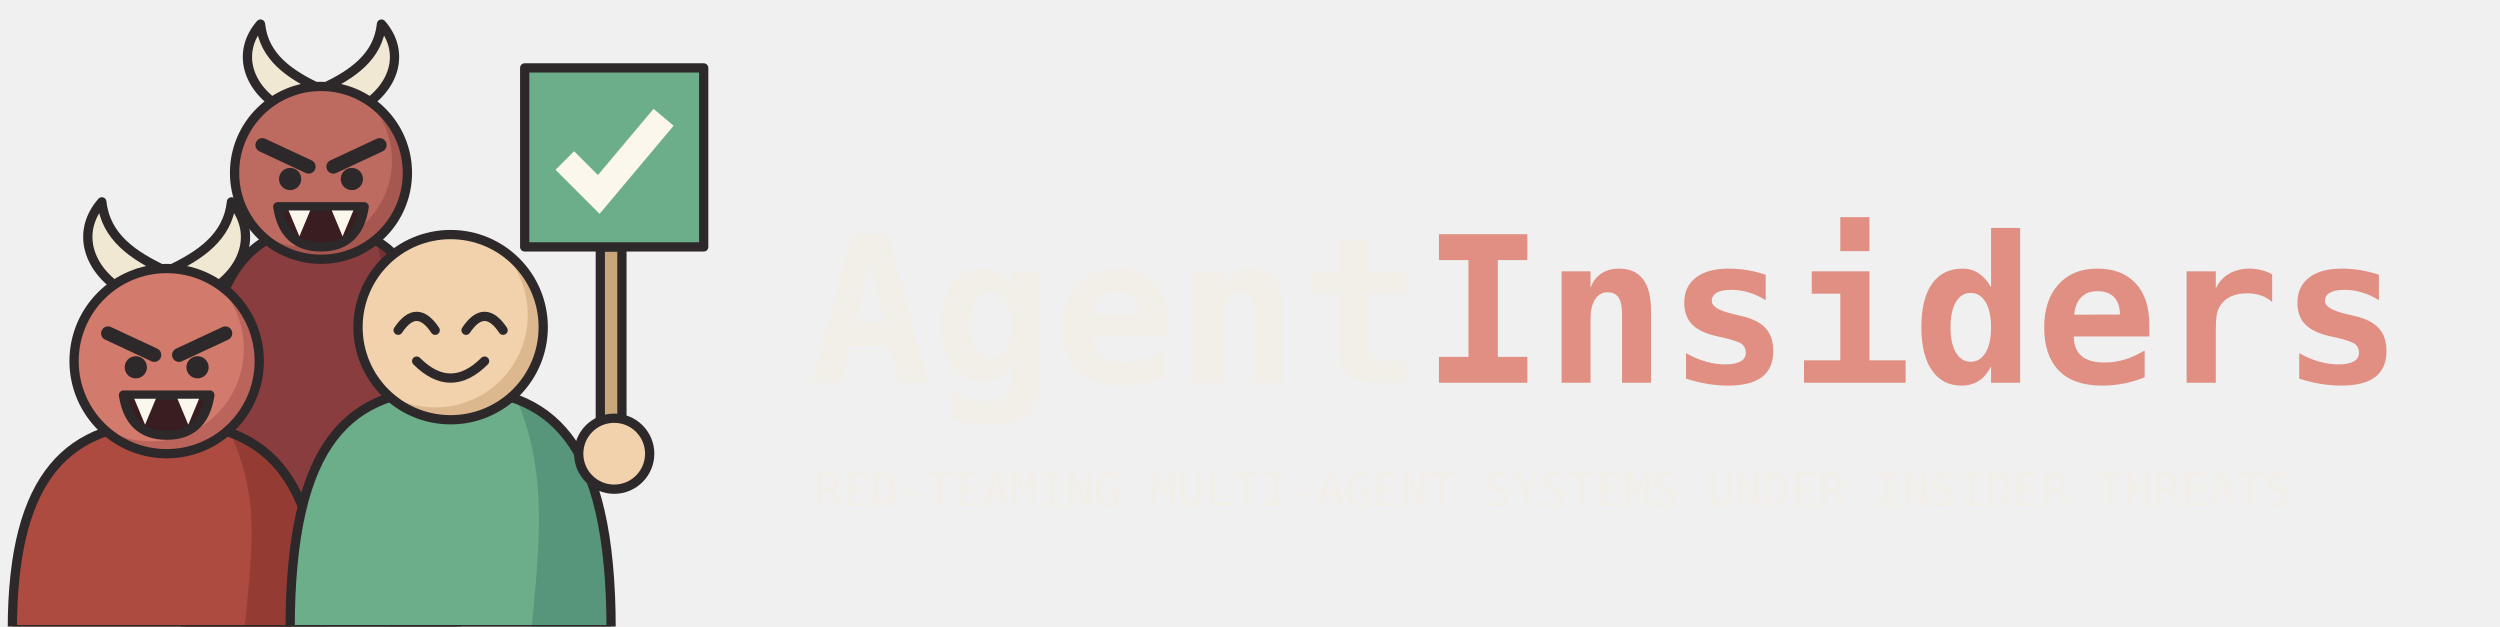
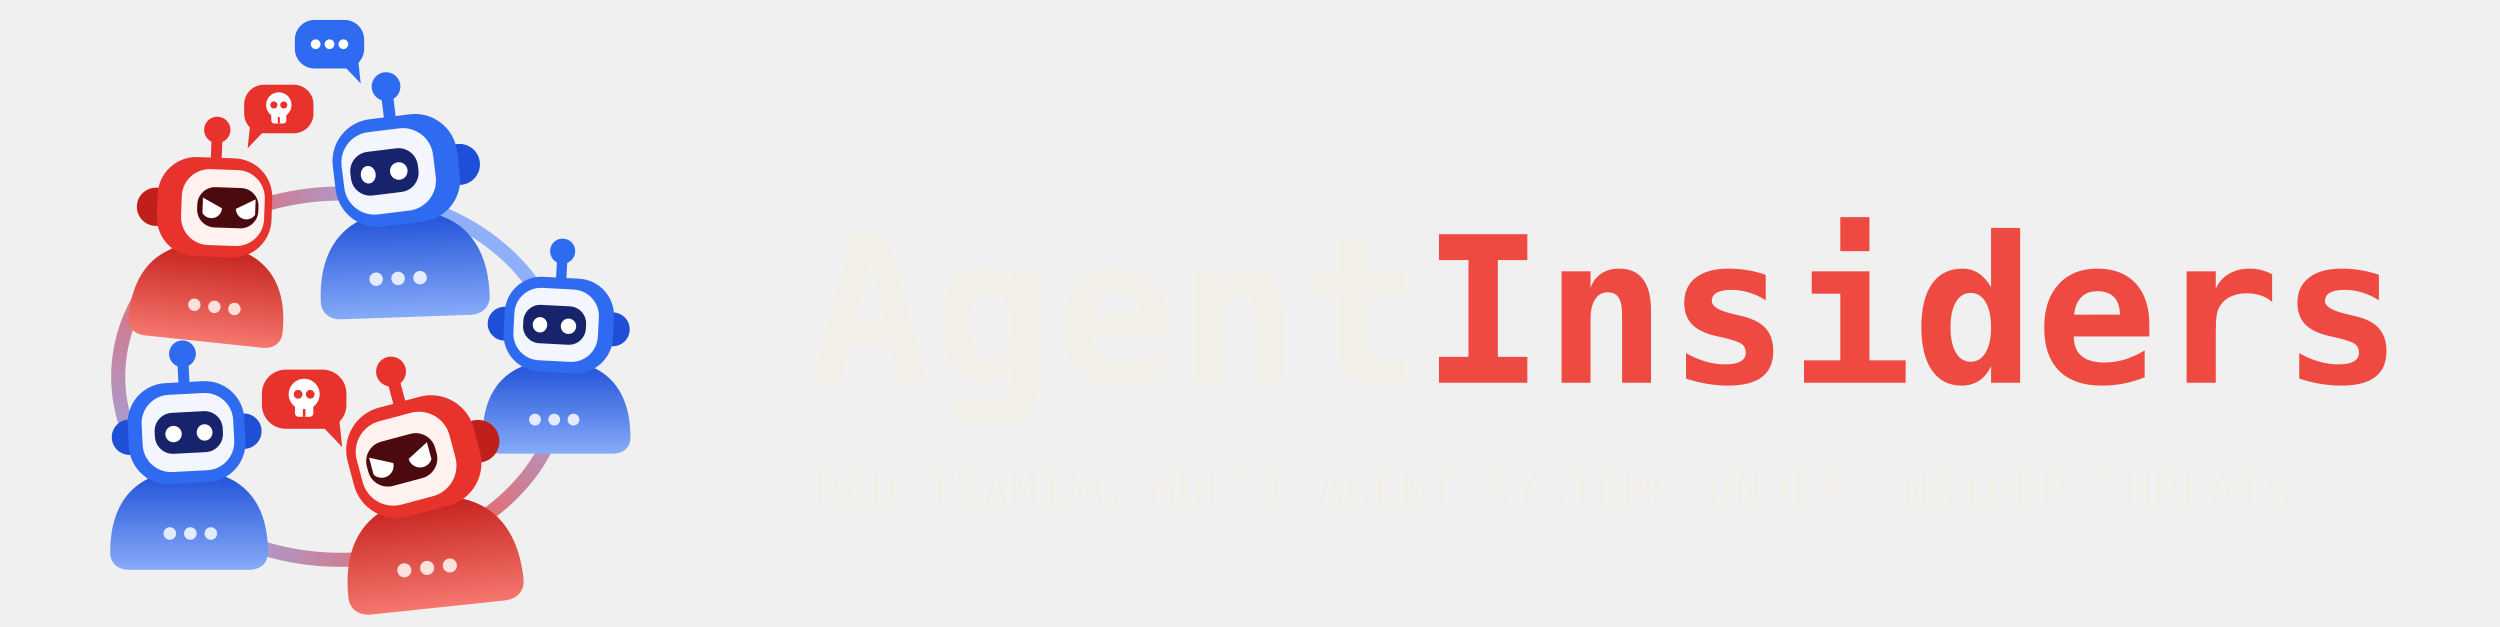
<svg xmlns="http://www.w3.org/2000/svg" viewBox="0 0 810 203" role="img" aria-label="AgentInsiders">
-   <svg x="0" y="0" width="232" height="203" viewBox="44 10 232 203">
-     <g stroke="#2D2829" stroke-width="3" stroke-linejoin="round" stroke-linecap="round">
-       <g id="layer-3-insider">
-         <path d="M135.7,45.3 C123.9,38.6 120.6,26.8 128.4,17.8 C129.5,28.5 137.9,34.1 147.4,38.6 Z" fill="#F1E8D4" />
-         <path d="M160.3,45.3 C172.1,38.6 175.4,26.8 167.6,17.8 C166.5,28.5 158.1,34.1 148.6,38.6 Z" fill="#F1E8D4" />
-         <clipPath id="b3d">
-           <path d="M104,214 C104,100 120.7,84 148,84 C175.3,84 192,100 192,214 Z" />
-         </clipPath>
-         <path d="M104,214 C104,100 120.7,84 148,84 C175.3,84 192,100 192,214 Z" fill="#8A3D3E" stroke="none" />
-         <path d="M163.0,80 C175.3,106 172.6,184 170.0,216 L196,216 L196,80 Z" fill="#743233" stroke="none" clip-path="url(#b3d)" />
-         <path d="M104,214 C104,100 120.7,84 148,84 C175.3,84 192,100 192,214 Z" fill="none" />
-         <clipPath id="h3d">
-           <circle cx="148" cy="66" r="28" />
-         </clipPath>
-         <circle cx="148" cy="66" r="28" fill="#A6574F" stroke="none" />
-         <circle cx="143" cy="62" r="28" fill="#BD6A60" stroke="none" clip-path="url(#h3d)" />
-         <circle cx="148" cy="66" r="28" fill="none" />
-         <circle cx="138" cy="68" r="3.6" fill="#2D2829" stroke="none" />
-         <path d="M129,57 L144,64" fill="none" stroke-width="4.5" />
-         <circle cx="158" cy="68" r="3.6" fill="#2D2829" stroke="none" />
-         <path d="M167,57 L152,64" fill="none" stroke-width="4.5" />
-         <path d="M134,77 H162 Q160,90 148,90 Q136,90 134,77 Z" fill="#3A1D20" />
-         <path d="M137.5,78.2 h7 l-3.5,8.4 Z M151.5,78.2 h7 l-3.5,8.4 Z" fill="#FBF7EC" stroke="none" />
+   <svg x="0" y="2" width="240" height="199" viewBox="-178 -263 398 436">
+     <defs>
+       <linearGradient id="gb" x1="0" y1="0" x2="0" y2="1">
+         <stop offset="0" stop-color="#1E4FD6" />
+         <stop offset="1" stop-color="#86ABF9" />
+       </linearGradient>
+       <linearGradient id="gr" x1="0" y1="0" x2="0" y2="1">
+         <stop offset="0" stop-color="#C4201C" />
+         <stop offset="1" stop-color="#F5776E" />
+       </linearGradient>
+       <linearGradient id="a0" gradientUnits="userSpaceOnUse" x1="46.2" y1="-124.3" x2="157.1" y2="-13.6">
+         <stop offset="0" stop-color="#8FB0F8" />
+         <stop offset="1" stop-color="#8FB0F8" />
+       </linearGradient>
+       <linearGradient id="a1" gradientUnits="userSpaceOnUse" x1="157.1" y1="-13.6" x2="79.0" y2="112.6">
+         <stop offset="0" stop-color="#8FB0F8" />
+         <stop offset="1" stop-color="#F2625A" />
+       </linearGradient>
+       <linearGradient id="a2" gradientUnits="userSpaceOnUse" x1="79.0" y1="112.6" x2="-113.7" y2="90.3">
+         <stop offset="0" stop-color="#F2625A" />
+         <stop offset="1" stop-color="#8FB0F8" />
+       </linearGradient>
+       <linearGradient id="a3" gradientUnits="userSpaceOnUse" x1="-113.7" y1="90.3" x2="-97.3" y2="-102.4">
+         <stop offset="0" stop-color="#8FB0F8" />
+         <stop offset="1" stop-color="#F2625A" />
+       </linearGradient>
+       <linearGradient id="a4" gradientUnits="userSpaceOnUse" x1="-97.3" y1="-102.4" x2="46.2" y2="-124.3">
+         <stop offset="0" stop-color="#F2625A" />
+         <stop offset="1" stop-color="#8FB0F8" />
+       </linearGradient>
+     </defs>
+     <path d="M46.2,-124.3 A158,130 0 0 1 157.1,-13.6" fill="none" stroke="url(#a0)" stroke-width="10" stroke-linecap="round" />
+     <path d="M157.1,-13.6 A158,130 0 0 1 79.0,112.6" fill="none" stroke="url(#a1)" stroke-width="10" stroke-linecap="round" />
+     <path d="M79.0,112.6 A158,130 0 0 1 -113.7,90.3" fill="none" stroke="url(#a2)" stroke-width="10" stroke-linecap="round" />
+     <path d="M-113.7,90.3 A158,130 0 0 1 -97.3,-102.4" fill="none" stroke="url(#a3)" stroke-width="10" stroke-linecap="round" />
+     <path d="M-97.3,-102.4 A158,130 0 0 1 46.2,-124.3" fill="none" stroke="url(#a4)" stroke-width="10" stroke-linecap="round" />
+     <g transform="translate(46.2,-120.3) scale(1.2) rotate(-2 0 65)">
+       <path d="M-50,54 C-50,20 -32,2 0,2 C32,2 50,20 50,54 C50,61 45,65 38,65 L-38,65 C-45,65 -50,61 -50,54 Z" fill="url(#gb)" />
+       <circle cx="-16.8" cy="42" r="4" fill="#E3ECFF" />
+       <circle cx="-3.8" cy="42" r="4" fill="#E3ECFF" />
+       <circle cx="9.2" cy="42" r="4" fill="#E3ECFF" />
+       <g transform="rotate(-5 0 8)">
+         <rect x="-3.5" y="-68" width="7" height="18" fill="#2F6BF0" />
+         <circle cx="0" cy="-72" r="8.5" fill="#2F6BF0" />
+         <circle cx="37.5" cy="-21" r="12.125" fill="#1E4FD6" />
+         <rect x="-37" y="-54" width="74" height="64" rx="25" fill="#2F6BF0" />
+         <rect x="-31.8" y="-46.5" width="54.5" height="49" rx="18" fill="#F3F6FF" />
+         <rect x="-27.2" y="-35" width="40.2" height="26" rx="11.5" fill="#17246B" />
+         <ellipse cx="-16.8" cy="-21.5" rx="4.4" ry="5.2" fill="#FFFFFF" />
+         <ellipse cx="1.4" cy="-21.5" rx="5.2" ry="5.2" fill="#FFFFFF" />
      </g>
-       <g id="layer-2-insider">
-         <path d="M84.8,104.8 C72.2,97.6 68.6,85.0 77.0,75.4 C78.2,86.8 87.2,92.8 97.4,97.6 Z" fill="#F1E8D4" />
-         <path d="M111.2,104.8 C123.8,97.6 127.4,85.0 119.0,75.4 C117.8,86.8 108.8,92.8 98.6,97.6 Z" fill="#F1E8D4" />
-         <clipPath id="b2d">
-           <path d="M48,214 C48,163 67.0,147 98,147 C129.0,147 148,163 148,214 Z" />
-         </clipPath>
-         <path d="M48,214 C48,163 67.0,147 98,147 C129.0,147 148,163 148,214 Z" fill="#AD4B41" stroke="none" />
-         <path d="M115.0,143 C129.0,169 126.0,184 123.0,216 L152,216 L152,143 Z" fill="#943C34" stroke="none" clip-path="url(#b2d)" />
-         <path d="M48,214 C48,163 67.0,147 98,147 C129.0,147 148,163 148,214 Z" fill="none" />
-         <clipPath id="h2d">
-           <circle cx="98" cy="127" r="30" />
-         </clipPath>
-         <circle cx="98" cy="127" r="30" fill="#BA645B" stroke="none" />
-         <circle cx="93" cy="123" r="30" fill="#D27A6B" stroke="none" clip-path="url(#h2d)" />
-         <circle cx="98" cy="127" r="30" fill="none" />
-         <circle cx="88" cy="129" r="3.6" fill="#2D2829" stroke="none" />
-         <path d="M79,118 L94,125" fill="none" stroke-width="4.5" />
-         <circle cx="108" cy="129" r="3.6" fill="#2D2829" stroke="none" />
-         <path d="M117,118 L102,125" fill="none" stroke-width="4.5" />
-         <path d="M84,138 H112 Q110,151 98,151 Q86,151 84,138 Z" fill="#3A1D20" />
-         <path d="M87.5,139.2 h7 l-3.5,8.4 Z M101.5,139.2 h7 l-3.5,8.4 Z" fill="#FBF7EC" stroke="none" />
+     </g>
+     <g transform="translate(-97.3,-96.4) scale(1.1) rotate(6 0 65)">
+       <path d="M-50,54 C-50,20 -32,2 0,2 C32,2 50,20 50,54 C50,61 45,65 38,65 L-38,65 C-45,65 -50,61 -50,54 Z" fill="url(#gr)" />
+       <circle cx="-8.5" cy="42" r="4" fill="#FFE1DC" />
+       <circle cx="4.5" cy="42" r="4" fill="#FFE1DC" />
+       <circle cx="17.5" cy="42" r="4" fill="#FFE1DC" />
+       <g transform="rotate(-4 0 8)">
+         <rect x="-3.5" y="-68" width="7" height="18" fill="#E8322C" />
+         <circle cx="0" cy="-72" r="8.5" fill="#E8322C" />
+         <circle cx="-37.8" cy="-21" r="12.35" fill="#C0201C" />
+         <rect x="-37" y="-54" width="74" height="64" rx="25" fill="#E8322C" />
+         <rect x="-21.4" y="-46.5" width="53.6" height="49" rx="18" fill="#FFF2EF" />
+         <rect x="-11.2" y="-35" width="39.5" height="26" rx="11.5" fill="#4A0A0E" />
+         <g transform="translate(9.3,0)">
+           <path d="M-17,-28 L-4.5,-21.5 A6.8,6.8 0 0 1 -17,-18 Z M17,-28 L4.5,-21.5 A6.8,6.8 0 0 0 17,-18 Z" fill="#FFFFFF" />
+         </g>
      </g>
-       <g id="layer-1-benign">
-         <clipPath id="b1d">
-           <path d="M138,214 C138,152 157.8,136 190,136 C222.2,136 242,152 242,214 Z" />
-         </clipPath>
-         <path d="M138,214 C138,152 157.8,136 190,136 C222.2,136 242,152 242,214 Z" fill="#6DAE8A" stroke="none" />
-         <path d="M207.7,132 C222.2,158 219.1,184 216.0,216 L246,216 L246,132 Z" fill="#57967A" stroke="none" clip-path="url(#b1d)" />
-         <path d="M138,214 C138,152 157.8,136 190,136 C222.2,136 242,152 242,214 Z" fill="none" />
-         <clipPath id="h1d">
-           <circle cx="190" cy="116" r="30" />
-         </clipPath>
-         <circle cx="190" cy="116" r="30" fill="#DDB88F" stroke="none" />
-         <circle cx="185" cy="112" r="30" fill="#F1D2AD" stroke="none" clip-path="url(#h1d)" />
-         <circle cx="190" cy="116" r="30" fill="none" />
-         <path d="M173,117 q6,-9 12,0 M195,117 q6,-9 12,0" fill="none" />
-         <path d="M179,127 q11,11 22,0" fill="none" />
-         <rect x="238.5" y="90" width="7" height="70" fill="#C9A77A" />
-         <rect x="214" y="32" width="58" height="58" fill="#6DAE8A" />
-         <path d="M227,62 l11,11 l21,-25" fill="none" stroke="#FBF7EC" stroke-width="8.5" stroke-linejoin="miter" stroke-linecap="butt" />
-         <circle cx="243" cy="157" r="11.5" fill="#F1D2AD" />
+     </g>
+     <g transform="translate(153.1,-13.6) scale(1.05) rotate(0 0 65)">
+       <path d="M-50,54 C-50,20 -32,2 0,2 C32,2 50,20 50,54 C50,61 45,65 38,65 L-38,65 C-45,65 -50,61 -50,54 Z" fill="url(#gb)" />
+       <circle cx="-14.5" cy="42" r="4" fill="#E3ECFF" />
+       <circle cx="-1.5" cy="42" r="4" fill="#E3ECFF" />
+       <circle cx="11.5" cy="42" r="4" fill="#E3ECFF" />
+       <g transform="rotate(3 0 8)">
+         <rect x="-3.5" y="-68" width="7" height="18" fill="#2F6BF0" />
+         <circle cx="0" cy="-72" r="8.5" fill="#2F6BF0" />
+         <circle cx="-36.6" cy="-21" r="11.45" fill="#1E4FD6" />
+         <circle cx="36.6" cy="-21" r="11.45" fill="#1E4FD6" />
+         <rect x="-37" y="-54" width="74" height="64" rx="25" fill="#2F6BF0" />
+         <rect x="-30.4" y="-46.5" width="57.2" height="49" rx="18" fill="#F3F6FF" />
+         <rect x="-24.1" y="-35" width="42.5" height="26" rx="11.5" fill="#17246B" />
+         <ellipse cx="-12.7" cy="-21.5" rx="4.9" ry="5.2" fill="#FFFFFF" />
+         <ellipse cx="6.6" cy="-21.5" rx="5.2" ry="5.2" fill="#FFFFFF" />
+       </g>
+     </g>
+     <g transform="translate(-107.7,64.3) scale(1.12) rotate(0 0 65)">
+       <path d="M-50,54 C-50,20 -32,2 0,2 C32,2 50,20 50,54 C50,61 45,65 38,65 L-38,65 C-45,65 -50,61 -50,54 Z" fill="url(#gb)" />
+       <circle cx="-12.2" cy="42" r="4" fill="#E3ECFF" />
+       <circle cx="0.8" cy="42" r="4" fill="#E3ECFF" />
+       <circle cx="13.8" cy="42" r="4" fill="#E3ECFF" />
+       <g transform="rotate(-3 0 8)">
+         <rect x="-3.5" y="-68" width="7" height="18" fill="#2F6BF0" />
+         <circle cx="0" cy="-72" r="8.5" fill="#2F6BF0" />
+         <circle cx="-36.3" cy="-21" r="11.225" fill="#1E4FD6" />
+         <circle cx="36.3" cy="-21" r="11.225" fill="#1E4FD6" />
+         <rect x="-37" y="-54" width="74" height="64" rx="25" fill="#2F6BF0" />
+         <rect x="-28.2" y="-46.5" width="58.1" height="49" rx="18" fill="#F3F6FF" />
+         <rect x="-20.2" y="-35" width="43.2" height="26" rx="11.5" fill="#17246B" />
+         <ellipse cx="-8.3" cy="-21.5" rx="5.2" ry="5.2" fill="#FFFFFF" />
+         <ellipse cx="11.4" cy="-21.5" rx="5.0" ry="5.2" fill="#FFFFFF" />
+       </g>
+     </g>
+     <g transform="translate(69.0,82.6) scale(1.25) rotate(-6 0 65)">
+       <path d="M-50,54 C-50,20 -32,2 0,2 C32,2 50,20 50,54 C50,61 45,65 38,65 L-38,65 C-45,65 -50,61 -50,54 Z" fill="url(#gr)" />
+       <circle cx="-16.8" cy="42" r="4" fill="#FFE1DC" />
+       <circle cx="-3.8" cy="42" r="4" fill="#FFE1DC" />
+       <circle cx="9.2" cy="42" r="4" fill="#FFE1DC" />
+       <g transform="rotate(-9 0 8)">
+         <rect x="-3.5" y="-68" width="7" height="18" fill="#E8322C" />
+         <circle cx="0" cy="-72" r="8.5" fill="#E8322C" />
+         <circle cx="37.5" cy="-21" r="12.125" fill="#C0201C" />
+         <rect x="-37" y="-54" width="74" height="64" rx="25" fill="#E8322C" />
+         <rect x="-31.8" y="-46.5" width="54.5" height="49" rx="18" fill="#FFF2EF" />
+         <rect x="-27.2" y="-35" width="40.2" height="26" rx="11.5" fill="#4A0A0E" />
+         <g transform="translate(-7.7,0)">
+           <path d="M-17,-28 L-4.5,-21.5 A6.8,6.8 0 0 1 -17,-18 Z M17,-28 L4.5,-21.5 A6.8,6.8 0 0 0 17,-18 Z" fill="#FFFFFF" />
+         </g>
+       </g>
+     </g>
+     <g transform="translate(-26,16) rotate(0) scale(1.0,1.0)">
+       <path d="M6,12 L27,34 L24,6 Z" fill="#E8322C" />
+       <rect x="-30" y="-21" width="60" height="42" rx="17" fill="#E8322C" />
+       <g transform="scale(1,1)">
+         <circle cx="0" cy="-3.5" r="11" fill="#fff" />
+         <rect x="-6.5" y="3" width="13" height="9.5" rx="2.5" fill="#fff" />
+         <circle cx="-4.3" cy="-3.5" r="3.1" fill="#E8322C" />
+         <circle cx="4.3" cy="-3.5" r="3.1" fill="#E8322C" />
+         <rect x="-0.9" y="7" width="1.8" height="5.5" fill="#E8322C" />
+       </g>
+     </g>
+     <g transform="translate(-44,-190) rotate(0) scale(-0.82,0.82)">
+       <path d="M6,12 L27,34 L24,6 Z" fill="#E8322C" />
+       <rect x="-30" y="-21" width="60" height="42" rx="17" fill="#E8322C" />
+       <g transform="scale(-1,1)">
+         <circle cx="0" cy="-3.5" r="11" fill="#fff" />
+         <rect x="-6.5" y="3" width="13" height="9.5" rx="2.5" fill="#fff" />
+         <circle cx="-4.3" cy="-3.5" r="3.1" fill="#E8322C" />
+         <circle cx="4.3" cy="-3.5" r="3.1" fill="#E8322C" />
+         <rect x="-0.9" y="7" width="1.8" height="5.5" fill="#E8322C" />
+       </g>
+     </g>
+     <g transform="translate(-8,-236) rotate(0) scale(0.82,0.82)">
+       <path d="M6,12 L27,34 L24,6 Z" fill="#2F6BF0" />
+       <rect x="-30" y="-21" width="60" height="42" rx="17" fill="#2F6BF0" />
+       <g transform="scale(1,1)">
+         <circle cx="-12" cy="0" r="4.2" fill="#fff" />
+         <circle cx="0" cy="0" r="4.2" fill="#fff" />
+         <circle cx="12" cy="0" r="4.2" fill="#fff" />
      </g>
    </g>
  </svg>
  <g font-family="'IBM Plex Mono','SFMono-Regular',Menlo,Consolas,monospace" fill="#F2EFE8">
-     <text x="262" y="124" font-size="66" font-weight="700" textLength="530" lengthAdjust="spacingAndGlyphs">Agent<tspan fill="#E08F82">Insiders</tspan>
+     <text x="262" y="124" font-size="66" font-weight="700" textLength="530" lengthAdjust="spacingAndGlyphs">Agent<tspan fill="#EE4A42">Insiders</tspan>
    </text>
    <text x="264" y="164" font-size="15" font-weight="500" textLength="526" lengthAdjust="spacingAndGlyphs">RED-TEAMING MULTI-AGENT SYSTEMS UNDER INSIDER THREATS</text>
  </g>
</svg>
